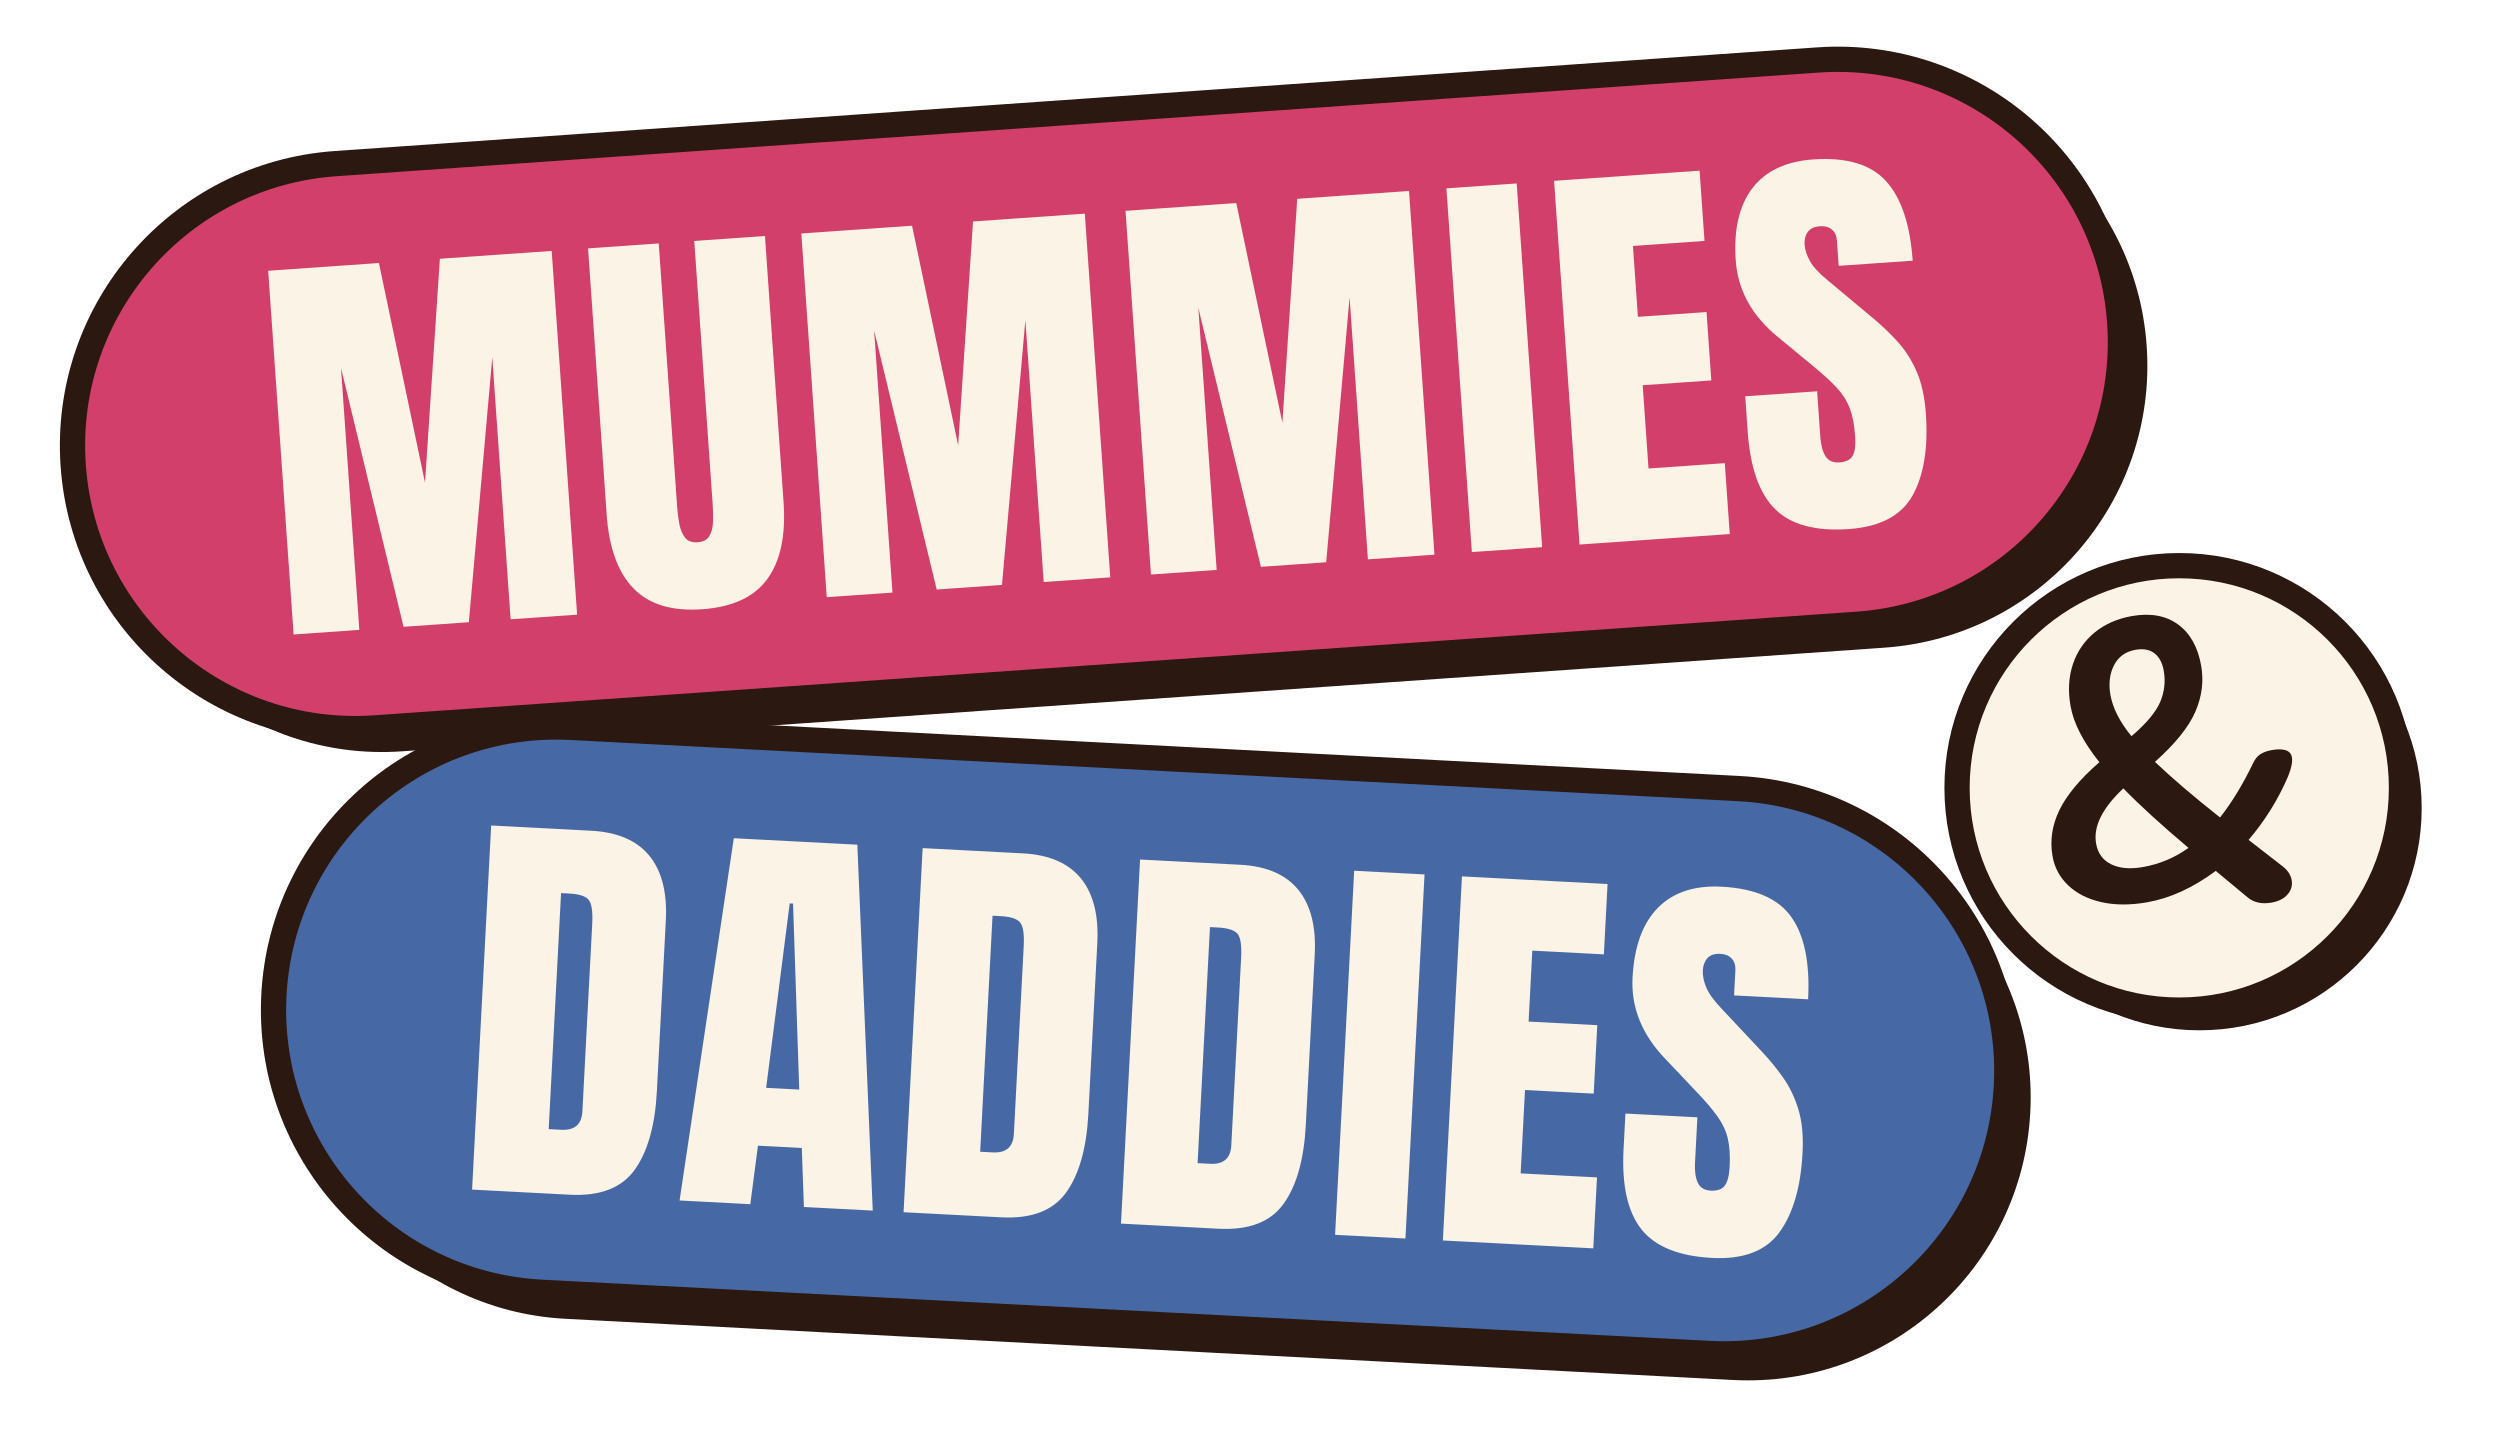
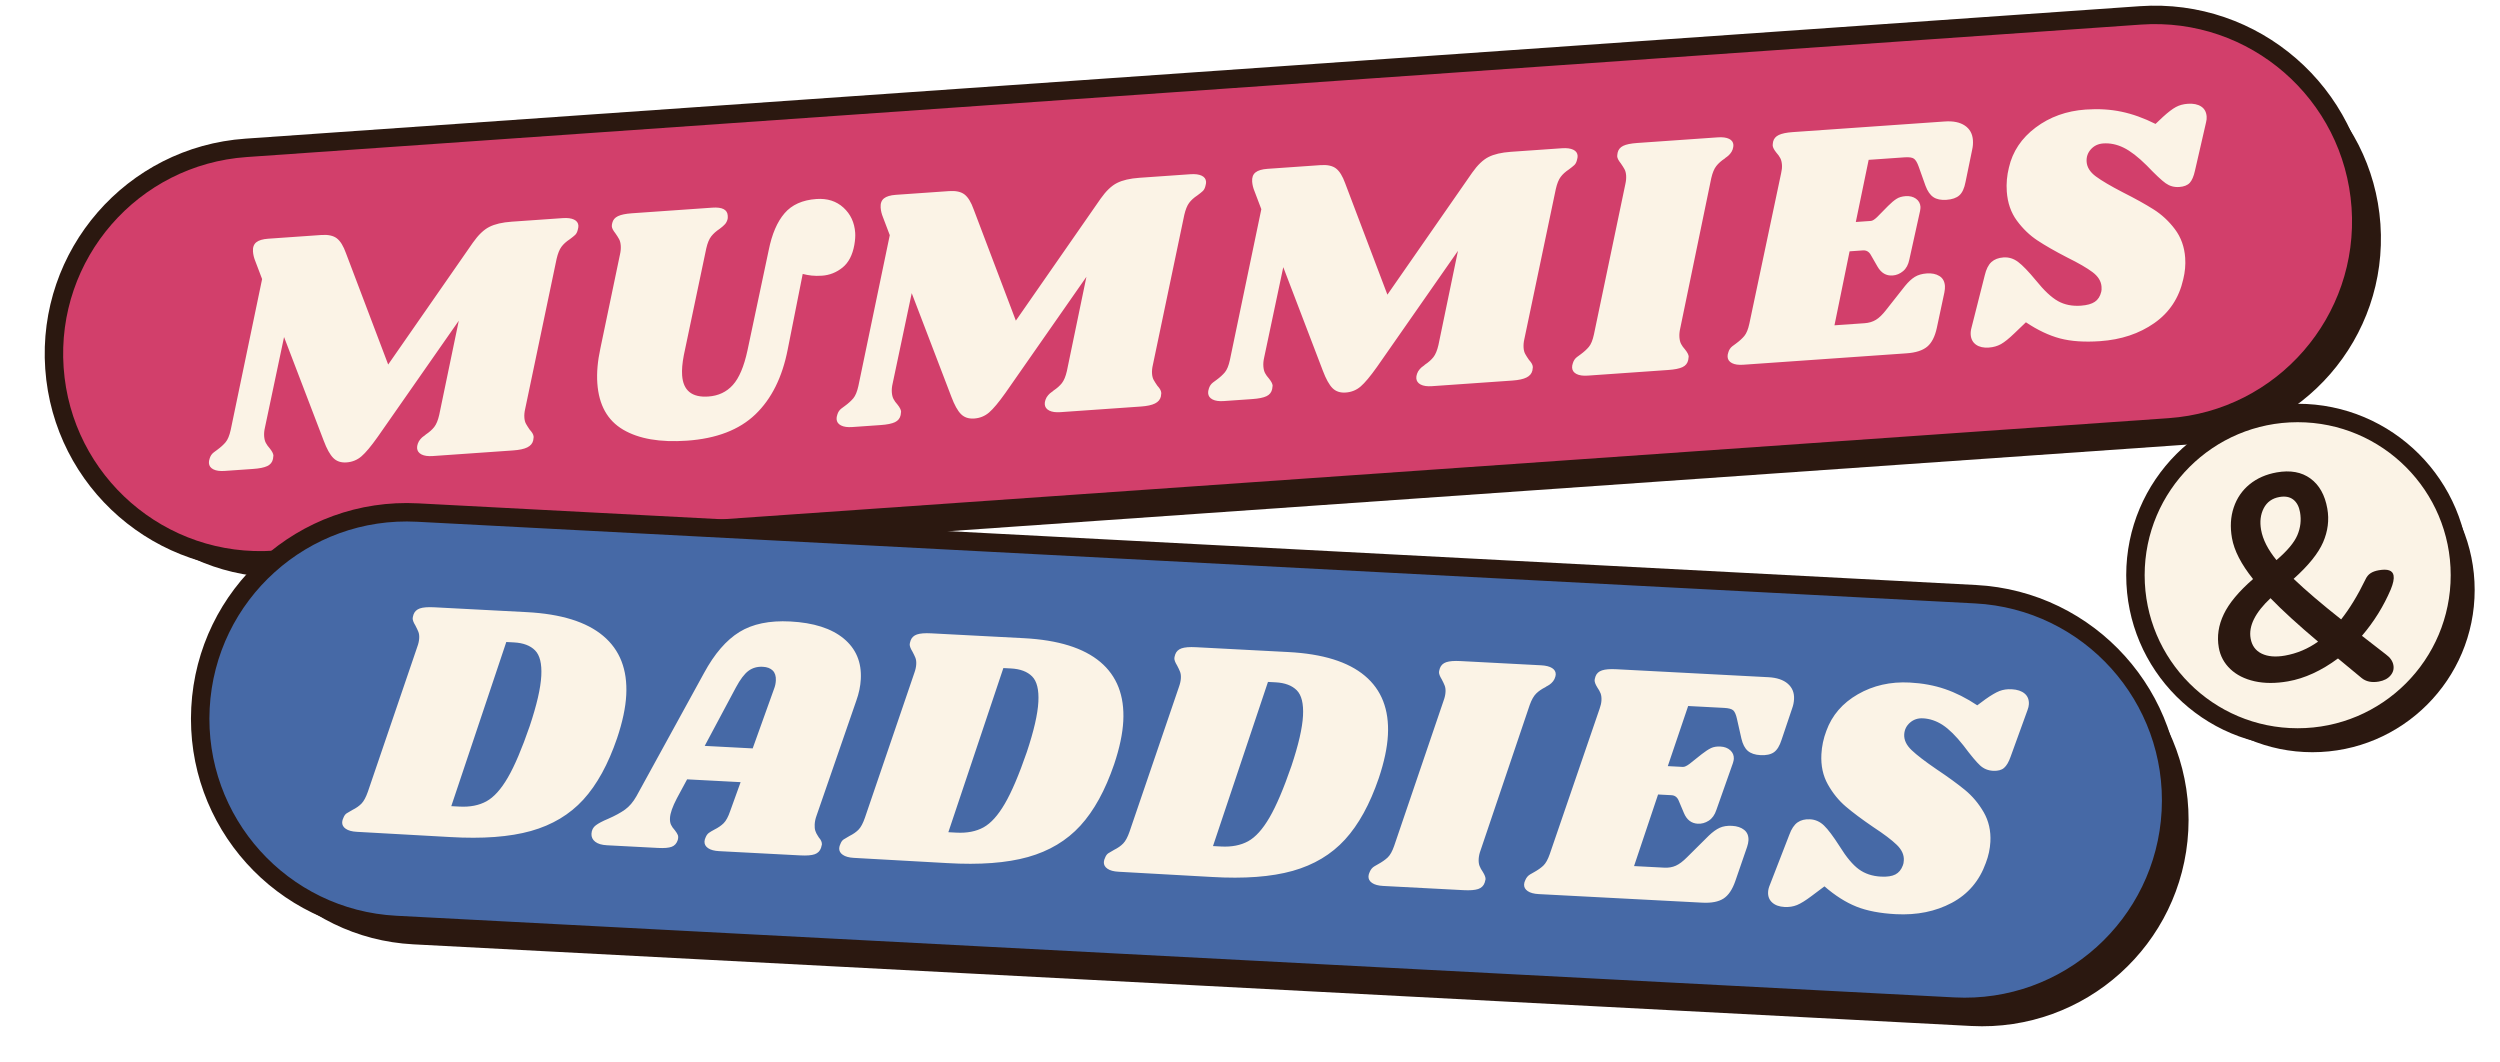
- <svg xmlns="http://www.w3.org/2000/svg" viewBox="0 0 495 288" width="495" height="288" role="img" aria-label="Mummies &amp; Daddies">
-   <g transform="rotate(-4 217.1 78.0)">
-     <rect x="19" y="27" width="406.2" height="112" rx="56.0" fill="#2B1810" />
-     <rect x="14" y="22" width="406.2" height="112" rx="56.0" fill="#D23F6B" stroke="#2B1810" stroke-width="5" />
-     <path d="M55.2 114.42V42.23H77.18L83.25 86.24L89.28 42.23H111.47V114.42H98.27V62.41L89.98 114.42H77.02L68.24 62.41V114.42ZM136.24 115.08Q127.22 115.08 122.96 110.01Q118.69 104.95 118.69 95.1V42.23H132.72V94.53Q132.72 96.33 132.92 98Q133.13 99.66 133.87 100.72Q134.6 101.79 136.24 101.79Q137.93 101.79 138.66 100.74Q139.4 99.7 139.59 98.02Q139.77 96.33 139.77 94.53V42.23H153.8V95.1Q153.8 104.95 149.53 110.01Q145.27 115.08 136.24 115.08ZM161.02 114.42V42.23H183L189.07 86.24L195.1 42.23H217.29V114.42H204.08V62.41L195.8 114.42H182.84L174.06 62.41V114.42ZM225.37 114.42V42.23H247.35L253.42 86.24L259.45 42.23H281.64V114.42H268.43V62.41L260.15 114.42H247.19L238.41 62.41V114.42ZM289.06 114.42V42.23H303.01V114.42ZM310.43 114.42V42.23H339.31V56.18H325.11V70.25H338.73V83.82H325.11V100.35H340.25V114.42ZM363.83 115.08Q353.95 115.08 349.58 110.16Q345.21 105.23 345.21 94.49V87.43H359.48V96.46Q359.48 98.96 360.24 100.37Q361 101.79 362.89 101.79Q364.86 101.79 365.62 100.64Q366.37 99.49 366.37 96.87Q366.37 93.55 365.72 91.31Q365.06 89.07 363.44 87.04Q361.82 85.01 358.95 82.31L352.47 76.15Q345.21 69.31 345.21 60.49Q345.21 51.26 349.5 46.42Q353.78 41.58 361.9 41.58Q371.83 41.58 375.99 46.87Q380.16 52.16 380.16 62.95H365.47V57.98Q365.47 56.51 364.63 55.69Q363.79 54.87 362.36 54.87Q360.63 54.87 359.83 55.83Q359.03 56.8 359.03 58.31Q359.03 59.83 359.85 61.59Q360.67 63.36 363.09 65.65L371.42 73.65Q373.92 76.03 376.01 78.68Q378.11 81.32 379.38 84.83Q380.65 88.34 380.65 93.38Q380.65 103.55 376.9 109.32Q373.14 115.08 363.83 115.08Z" fill="#FBF3E6" />
+ <svg xmlns="http://www.w3.org/2000/svg" viewBox="0 0 678 288" width="678" height="288" role="img" aria-label="Mummies &amp; Daddies">
+   <g transform="rotate(-4 327.5 78.0)">
+     <rect x="19.00" y="27" width="627.0" height="112" rx="56.0" fill="#2B1810" />
+     <rect x="14.00" y="22" width="627.0" height="112" rx="56.0" fill="#D23F6B" stroke="#2B1810" stroke-width="5" />
+     <path d="M158.45 49.33Q158.45 49.79 158.17 50.54Q157.89 51.38 157.38 51.79Q156.87 52.21 155.84 52.86Q154.35 53.7 153.47 54.73Q152.59 55.75 151.93 57.89L140.58 97.92Q140.2 99.13 140.2 100.25Q140.2 101.27 140.53 101.97Q140.86 102.67 141.41 103.6Q141.79 104.07 142.07 104.58Q142.35 105.09 142.35 105.65Q142.35 105.83 142.16 106.58Q141.79 107.79 140.44 108.35Q139.09 108.91 136.57 108.91H114.7Q112.74 108.91 111.67 108.26Q110.6 107.6 110.6 106.49Q110.6 105.93 110.88 105.28Q111.16 104.62 111.67 104.11Q112.18 103.6 112.6 103.37Q113.02 103.14 113.21 102.95Q114.7 102.11 115.63 101.09Q116.56 100.06 117.21 97.92L124.29 72.79L100.17 102.67Q97.2 106.3 95.38 107.65Q93.56 109 91.24 109Q89 109 87.75 107.56Q86.49 106.11 85.47 102.67L76.71 73.9L69.83 98.02Q69.45 99.23 69.45 100.34Q69.45 101.46 69.78 102.2Q70.11 102.95 70.76 103.79Q71.59 105 71.59 105.74Q71.59 105.93 71.41 106.67Q71.04 107.98 69.73 108.49Q68.43 109 65.82 109H58.1Q56.14 109 55.07 108.35Q54 107.7 54 106.58Q54 106.02 54.28 105.37Q54.65 104.35 55.49 103.79Q56.33 103.23 56.51 103.14Q58 102.2 58.93 101.23Q59.86 100.25 60.52 98.02L71.87 57.8L70.38 52.86Q69.92 51.47 69.92 50.17Q69.92 48.49 70.99 47.74Q72.06 47 74.29 47H88.72Q91.52 47 92.87 48.21Q94.22 49.42 95.05 52.4L104.36 83.31L129.59 51.93Q132.01 48.95 134.34 47.98Q136.67 47 140.48 47H154.35Q156.31 47 157.38 47.61Q158.45 48.21 158.45 49.33ZM223.34 46.63Q227.8 46.63 230.5 49.47Q233.2 52.31 233.2 56.5Q233.2 57.89 232.74 59.75Q231.71 63.85 229.11 65.67Q226.5 67.48 223.43 67.48Q221.85 67.48 220.59 67.25Q219.33 67.02 218.22 66.64L212.72 86.84Q209.74 97.92 202.76 103.74Q195.78 109.56 183.77 109.56Q172.79 109.56 166.69 105.37Q160.59 101.18 160.59 92.34Q160.59 88.05 162.08 82.93L169.16 57.89Q169.53 56.68 169.53 55.56Q169.53 54.45 169.2 53.75Q168.88 53.05 168.32 52.12Q167.48 50.91 167.48 50.17Q167.48 49.79 167.67 49.23Q168.04 48.02 169.34 47.51Q170.65 47 173.16 47H195.04Q199.04 47 199.04 49.42Q199.04 49.98 198.95 50.35Q198.67 51.19 198.15 51.7Q197.64 52.21 196.62 52.86Q195.13 53.7 194.2 54.73Q193.27 55.75 192.62 57.89L184.52 86.38Q183.68 89.54 183.68 91.78Q183.68 98.02 190.38 98.02Q194.48 98.02 197.22 95.36Q199.97 92.71 201.83 86.29L209.47 59.57Q211.23 53.14 214.45 49.89Q217.66 46.63 223.34 46.63ZM329.09 49.33Q329.09 49.79 328.81 50.54Q328.53 51.38 328.02 51.79Q327.51 52.21 326.48 52.86Q324.99 53.7 324.11 54.73Q323.23 55.75 322.57 57.89L311.22 97.92Q310.84 99.13 310.84 100.25Q310.84 101.27 311.17 101.97Q311.5 102.67 312.05 103.6Q312.43 104.07 312.71 104.58Q312.98 105.09 312.98 105.65Q312.98 105.83 312.8 106.58Q312.43 107.79 311.08 108.35Q309.73 108.91 307.21 108.91H285.34Q283.38 108.91 282.31 108.26Q281.24 107.6 281.24 106.49Q281.24 105.93 281.52 105.28Q281.8 104.62 282.31 104.11Q282.82 103.6 283.24 103.37Q283.66 103.14 283.85 102.95Q285.34 102.11 286.27 101.09Q287.2 100.06 287.85 97.92L294.92 72.79L270.81 102.67Q267.83 106.3 266.02 107.65Q264.2 109 261.88 109Q259.64 109 258.39 107.56Q257.13 106.11 256.11 102.67L247.35 73.9L240.47 98.02Q240.09 99.23 240.09 100.34Q240.09 101.46 240.42 102.2Q240.74 102.95 241.4 103.79Q242.23 105 242.23 105.74Q242.23 105.93 242.05 106.67Q241.68 107.98 240.37 108.49Q239.07 109 236.46 109H228.74Q226.78 109 225.71 108.35Q224.64 107.7 224.64 106.58Q224.64 106.02 224.92 105.37Q225.29 104.35 226.13 103.79Q226.97 103.23 227.15 103.14Q228.64 102.2 229.57 101.23Q230.5 100.25 231.16 98.02L242.51 57.8L241.02 52.86Q240.56 51.47 240.56 50.17Q240.56 48.49 241.63 47.74Q242.7 47 244.93 47H259.36Q262.16 47 263.51 48.21Q264.86 49.42 265.69 52.4L275 83.31L300.23 51.93Q302.65 48.95 304.98 47.98Q307.31 47 311.12 47H324.99Q326.95 47 328.02 47.61Q329.09 48.21 329.09 49.33ZM430.1 49.33Q430.1 49.79 429.82 50.54Q429.54 51.38 429.03 51.79Q428.51 52.21 427.49 52.86Q426 53.7 425.12 54.73Q424.23 55.75 423.58 57.89L412.22 97.92Q411.85 99.13 411.85 100.25Q411.85 101.27 412.18 101.97Q412.5 102.67 413.06 103.6Q413.43 104.07 413.71 104.58Q413.99 105.09 413.99 105.65Q413.99 105.83 413.8 106.58Q413.43 107.79 412.08 108.35Q410.73 108.91 408.22 108.91H386.34Q384.39 108.91 383.32 108.26Q382.25 107.6 382.25 106.49Q382.25 105.93 382.53 105.28Q382.8 104.62 383.32 104.11Q383.83 103.6 384.25 103.37Q384.67 103.14 384.85 102.95Q386.34 102.11 387.27 101.09Q388.2 100.06 388.86 97.92L395.93 72.79L371.82 102.67Q368.84 106.3 367.03 107.65Q365.21 109 362.88 109Q360.65 109 359.39 107.56Q358.14 106.11 357.11 102.67L348.36 73.9L341.47 98.02Q341.1 99.23 341.1 100.34Q341.1 101.46 341.42 102.2Q341.75 102.95 342.4 103.79Q343.24 105 343.24 105.74Q343.24 105.93 343.05 106.67Q342.68 107.98 341.38 108.49Q340.08 109 337.47 109H329.74Q327.79 109 326.72 108.35Q325.65 107.7 325.65 106.58Q325.65 106.02 325.92 105.37Q326.3 104.35 327.14 103.79Q327.97 103.23 328.16 103.14Q329.65 102.2 330.58 101.23Q331.51 100.25 332.16 98.02L343.52 57.8L342.03 52.86Q341.56 51.47 341.56 50.17Q341.56 48.49 342.64 47.74Q343.71 47 345.94 47H360.37Q363.16 47 364.51 48.21Q365.86 49.42 366.7 52.4L376.01 83.31L401.24 51.93Q403.66 48.95 405.98 47.98Q408.31 47 412.13 47H426Q427.95 47 429.03 47.61Q430.1 48.21 430.1 49.33ZM472.45 49.33Q472.45 49.79 472.17 50.54Q471.89 51.19 471.38 51.7Q470.87 52.21 470.45 52.45Q470.03 52.68 469.85 52.86Q468.36 53.7 467.43 54.73Q466.5 55.75 465.84 57.89L454.58 98.02Q454.21 99.23 454.21 100.34Q454.21 101.46 454.53 102.2Q454.86 102.95 455.51 103.79Q456.35 105 456.35 105.74Q456.35 105.93 456.16 106.67Q455.79 107.98 454.49 108.49Q453.18 109 450.58 109H428.7Q426.74 109 425.67 108.35Q424.6 107.7 424.6 106.58Q424.6 106.02 424.88 105.37Q425.26 104.35 426.09 103.79Q426.93 103.23 427.12 103.14Q428.61 102.2 429.54 101.23Q430.47 100.25 431.12 98.02L442.48 57.89Q442.85 56.68 442.85 55.56Q442.85 54.54 442.52 53.84Q442.2 53.14 441.64 52.21Q440.8 51 440.8 50.26Q440.8 49.98 440.99 49.23Q441.36 48.02 442.62 47.51Q443.87 47 446.48 47H468.36Q470.31 47 471.38 47.61Q472.45 48.21 472.45 49.33ZM537.34 52.59Q537.34 53.89 536.97 55.1L534.55 63.76Q533.89 66.27 532.64 67.25Q531.38 68.23 529.05 68.23Q526.82 68.23 525.56 67.25Q524.31 66.27 523.65 64.04L522.17 58.73Q521.7 57.05 521.05 56.5Q520.4 55.94 518.53 55.94H508.76L504.11 72.51H508.2Q508.85 72.51 509.97 71.58L513.14 68.78Q514.53 67.57 515.56 67.02Q516.58 66.46 518.07 66.46Q519.74 66.46 520.82 67.34Q521.89 68.23 521.89 69.62Q521.89 69.99 521.7 70.74L517.88 83.68Q517.32 85.73 515.97 86.7Q514.62 87.68 513.04 87.68Q510.44 87.68 509.13 84.98L507.55 81.72Q506.9 80.33 505.5 80.33H501.87L496.38 100.06H504.57Q506.34 100.06 507.69 99.36Q509.04 98.67 510.62 96.9L516.21 90.75Q517.7 89.17 519.05 88.47Q520.4 87.77 522.35 87.77Q524.4 87.77 525.7 88.71Q527.01 89.64 527.01 91.5Q527.01 92.24 526.73 93.27L524.03 102.67Q523 106.21 521.05 107.6Q519.09 109 515.37 109H470.96Q469.01 109 467.94 108.35Q466.87 107.7 466.87 106.58Q466.87 106.02 467.15 105.37Q467.52 104.35 468.36 103.79Q469.2 103.23 469.38 103.14Q470.87 102.2 471.8 101.23Q472.73 100.25 473.38 98.02L484.83 57.89Q485.21 56.68 485.21 55.66Q485.21 54.54 484.88 53.8Q484.56 53.05 483.9 52.21Q483.07 51 483.07 50.26Q483.07 49.98 483.25 49.23Q483.62 48.02 484.93 47.51Q486.23 47 488.74 47H530.08Q533.52 47 535.43 48.49Q537.34 49.98 537.34 52.59ZM587.05 51.65 589.19 49.89Q591.43 48.12 592.87 47.47Q594.31 46.81 596.17 46.81Q598.41 46.81 599.71 47.79Q601.02 48.77 601.02 50.63Q601.02 51.38 600.74 52.21L596.83 65.06Q596.17 67.29 595.2 68.23Q594.22 69.16 592.26 69.16Q590.22 69.16 588.68 67.9Q587.14 66.64 583.89 62.73Q580.63 59.01 577.97 57.47Q575.32 55.94 572.53 55.94Q570.48 55.94 569.08 57.29Q567.69 58.64 567.69 60.59Q567.69 62.83 569.92 64.73Q572.16 66.64 576.9 69.53Q581.74 72.41 584.91 74.74Q588.08 77.07 590.31 80.51Q592.54 83.96 592.54 88.43Q592.54 91.31 591.61 94.2Q589.38 101.65 582.95 105.51Q576.53 109.37 567.97 109.37Q561.54 109.37 557.17 107.88Q552.79 106.39 548.23 102.86L544.88 105.65Q542.55 107.6 541.06 108.3Q539.57 109 537.71 109Q535.57 109 534.31 107.98Q533.06 106.95 533.06 105.18Q533.06 104.25 533.43 103.23L537.99 89.36Q538.74 86.94 540.04 85.91Q541.34 84.89 543.39 84.89Q545.53 84.89 547.25 86.38Q548.98 87.87 551.77 91.78Q554.75 96.06 557.31 97.74Q559.87 99.41 563.41 99.41Q565.92 99.41 567.27 98.62Q568.62 97.83 569.18 96.06Q569.36 95.59 569.36 94.66Q569.36 92.43 567.22 90.57Q565.08 88.71 560.61 86.1Q555.86 83.21 552.89 80.93Q549.91 78.65 547.72 75.21Q545.53 71.76 545.53 67.11Q545.53 63.85 546.56 60.68Q548.51 54.26 554.56 50.35Q560.61 46.44 568.43 46.44Q573.65 46.44 578.07 47.7Q582.49 48.95 587.05 51.65Z" fill="#FBF3E6" />
  </g>
-   <g transform="rotate(3 225.7 206.0)">
-     <rect x="59" y="155" width="343.5" height="112" rx="56.0" fill="#2B1810" />
-     <rect x="54" y="150" width="343.5" height="112" rx="56.0" fill="#4669A6" stroke="#2B1810" stroke-width="5" />
-     <path d="M95.2 242.42V170.23H115.05Q122.84 170.23 126.78 174.56Q130.72 178.89 130.72 187.22V221.01Q130.72 231.27 127.13 236.84Q123.54 242.42 114.56 242.42ZM109.72 229.67H112.22Q116.2 229.67 116.2 225.81V188.57Q116.2 184.96 115.24 183.91Q114.27 182.87 111.32 182.87H109.72ZM136.34 242.42 143.31 170.23H167.8L174.64 242.42H160.99L159.96 230.77H151.27L150.36 242.42ZM152.29 219.25H158.85L155.7 182.54H155.04ZM180.75 242.42V170.23H200.61Q208.4 170.23 212.34 174.56Q216.27 178.89 216.27 187.22V221.01Q216.27 231.27 212.69 236.84Q209.1 242.42 200.11 242.42ZM195.27 229.67H197.78Q201.75 229.67 201.75 225.81V188.57Q201.75 184.96 200.79 183.91Q199.83 182.87 196.87 182.87H195.27ZM223.86 242.42V170.23H243.71Q251.5 170.23 255.44 174.56Q259.38 178.89 259.38 187.22V221.01Q259.38 231.27 255.79 236.84Q252.2 242.42 243.22 242.42ZM238.38 229.67H240.88Q244.86 229.67 244.86 225.81V188.57Q244.86 184.96 243.9 183.91Q242.93 182.87 239.98 182.87H238.38ZM266.31 242.42V170.23H280.26V242.42ZM287.68 242.42V170.23H316.55V184.18H302.36V198.25H315.98V211.82H302.36V228.35H317.5V242.42ZM341.08 243.08Q331.19 243.08 326.83 238.16Q322.46 233.23 322.46 222.49V215.43H336.73V224.46Q336.73 226.96 337.49 228.37Q338.25 229.79 340.13 229.79Q342.1 229.79 342.86 228.64Q343.62 227.49 343.62 224.87Q343.62 221.55 342.96 219.31Q342.31 217.07 340.69 215.04Q339.07 213.01 336.2 210.31L329.72 204.15Q322.46 197.31 322.46 188.49Q322.46 179.26 326.74 174.42Q331.03 169.58 339.15 169.58Q349.08 169.58 353.24 174.87Q357.4 180.16 357.4 190.95H342.72V185.98Q342.72 184.51 341.88 183.69Q341.04 182.87 339.6 182.87Q337.88 182.87 337.08 183.83Q336.28 184.8 336.28 186.31Q336.28 187.83 337.1 189.59Q337.92 191.36 340.34 193.65L348.67 201.65Q351.17 204.03 353.26 206.68Q355.35 209.32 356.62 212.83Q357.89 216.34 357.89 221.38Q357.89 231.55 354.14 237.32Q350.39 243.08 341.08 243.08Z" fill="#FBF3E6" />
+   <g transform="rotate(3 321.6 206.0)">
+     <rect x="59.00" y="155" width="535.1" height="112" rx="56.0" fill="#2B1810" />
+     <rect x="54.00" y="150" width="535.1" height="112" rx="56.0" fill="#4669A6" stroke="#2B1810" stroke-width="5" />
+     <path d="M169.13 196.46Q169.13 201.58 167.26 208.28Q164.19 219.08 158.98 225.41Q153.77 231.74 145.25 234.63Q136.73 237.51 123.42 237.42L98.1 237.33Q96.14 237.33 95.07 236.67Q94 236.02 94 234.91Q94 234.35 94.28 233.7Q94.56 232.86 95.07 232.48Q95.58 232.11 96.61 231.46Q98.1 230.62 98.98 229.6Q99.86 228.58 100.52 226.34L111.87 186.31Q112.25 185.1 112.25 183.98Q112.25 182.96 111.92 182.26Q111.59 181.56 111.04 180.63Q110.2 179.42 110.2 178.68Q110.2 178.4 110.38 177.65Q110.76 176.44 112.01 175.93Q113.27 175.42 115.88 175.42H141.01Q154.98 175.42 162.05 180.77Q169.13 186.12 169.13 196.46ZM145.85 192.45Q145.85 187.52 143.8 185.66Q141.76 183.8 137.94 183.8H135.89L123.32 229.04H125.56Q129.84 229.04 132.77 227.23Q135.71 225.41 138.22 220.52Q140.73 215.64 143.43 206.23Q145.85 197.48 145.85 192.45ZM222.38 226.43Q222 227.64 222 228.85Q222 229.88 222.28 230.58Q222.56 231.27 222.89 231.69Q223.21 232.11 223.31 232.3Q224.24 233.23 224.24 234.16Q224.24 234.35 224.05 235.09Q223.68 236.39 222.42 236.91Q221.17 237.42 218.56 237.42H196.5Q194.54 237.42 193.47 236.77Q192.4 236.12 192.4 235Q192.4 234.44 192.68 233.79Q192.96 233.04 193.47 232.62Q193.98 232.21 194.91 231.65Q196.4 230.81 197.33 229.79Q198.26 228.76 198.92 226.43L201.34 218.43H186.81L184.3 223.73Q182.72 227.18 182.72 229.13Q182.72 230.25 183.09 230.95Q183.46 231.65 184.21 232.39Q184.86 233.14 185.09 233.65Q185.32 234.16 185.14 235Q184.77 236.39 183.6 236.91Q182.44 237.42 179.92 237.42H166.05Q163.91 237.42 162.8 236.63Q161.68 235.84 161.68 234.53Q161.68 233.04 162.75 232.16Q163.82 231.27 165.96 230.25Q168.75 228.85 170.43 227.5Q172.11 226.15 173.32 223.73L189.89 189.38Q193.7 181.38 198.87 177.79Q204.04 174.21 212.51 174.21Q222 174.21 227.22 178.07Q232.43 181.94 232.43 188.82Q232.43 191.71 231.5 194.78ZM204.13 209.12 209.06 192.73Q209.44 191.62 209.44 190.41Q209.44 188.64 208.46 187.75Q207.48 186.87 205.71 186.87Q203.48 186.87 201.89 188.17Q200.31 189.48 198.73 192.83L191.1 209.12ZM304.11 196.46Q304.11 201.58 302.25 208.28Q299.18 219.08 293.96 225.41Q288.75 231.74 280.23 234.63Q271.71 237.51 258.4 237.42L233.08 237.33Q231.13 237.33 230.06 236.67Q228.98 236.02 228.98 234.91Q228.98 234.35 229.26 233.7Q229.54 232.86 230.06 232.48Q230.57 232.11 231.59 231.46Q233.08 230.62 233.97 229.6Q234.85 228.58 235.5 226.34L246.86 186.31Q247.23 185.1 247.23 183.98Q247.23 182.96 246.91 182.26Q246.58 181.56 246.02 180.63Q245.18 179.42 245.18 178.68Q245.18 178.4 245.37 177.65Q245.74 176.44 247 175.93Q248.26 175.42 250.86 175.42H276Q289.96 175.42 297.04 180.77Q304.11 186.12 304.11 196.46ZM280.84 192.45Q280.84 187.52 278.79 185.66Q276.74 183.8 272.92 183.8H270.88L258.31 229.04H260.54Q264.83 229.04 267.76 227.23Q270.69 225.41 273.2 220.52Q275.72 215.64 278.42 206.23Q280.84 197.48 280.84 192.45ZM375.98 196.46Q375.98 201.58 374.12 208.28Q371.05 219.08 365.83 225.41Q360.62 231.74 352.1 234.63Q343.58 237.51 330.27 237.42L304.95 237.33Q302.99 237.33 301.92 236.67Q300.85 236.02 300.85 234.91Q300.85 234.35 301.13 233.7Q301.41 232.86 301.92 232.48Q302.44 232.11 303.46 231.46Q304.95 230.62 305.83 229.6Q306.72 228.58 307.37 226.34L318.73 186.31Q319.1 185.1 319.1 183.98Q319.1 182.96 318.77 182.26Q318.45 181.56 317.89 180.63Q317.05 179.42 317.05 178.68Q317.05 178.4 317.24 177.65Q317.61 176.44 318.87 175.93Q320.12 175.42 322.73 175.42H347.86Q361.83 175.42 368.9 180.77Q375.98 186.12 375.98 196.46ZM352.71 192.45Q352.71 187.52 350.66 185.66Q348.61 183.8 344.79 183.8H342.74L330.18 229.04H332.41Q336.69 229.04 339.63 227.23Q342.56 225.41 345.07 220.52Q347.59 215.64 350.29 206.23Q352.71 197.48 352.71 192.45ZM420.57 177.75Q420.57 178.21 420.29 178.96Q420.01 179.61 419.5 180.12Q418.99 180.63 418.57 180.86Q418.15 181.1 417.96 181.28Q416.47 182.12 415.54 183.15Q414.61 184.17 413.96 186.31L402.7 226.43Q402.32 227.64 402.32 228.76Q402.32 229.88 402.65 230.62Q402.98 231.37 403.63 232.21Q404.47 233.42 404.47 234.16Q404.47 234.35 404.28 235.09Q403.91 236.39 402.6 236.91Q401.3 237.42 398.69 237.42H376.82Q374.86 237.42 373.79 236.77Q372.72 236.12 372.72 235Q372.72 234.44 373 233.79Q373.37 232.76 374.21 232.21Q375.05 231.65 375.23 231.55Q376.72 230.62 377.65 229.65Q378.59 228.67 379.24 226.43L390.59 186.31Q390.97 185.1 390.97 183.98Q390.97 182.96 390.64 182.26Q390.32 181.56 389.76 180.63Q388.92 179.42 388.92 178.68Q388.92 178.4 389.11 177.65Q389.48 176.44 390.73 175.93Q391.99 175.42 394.6 175.42H416.47Q418.43 175.42 419.5 176.02Q420.57 176.63 420.57 177.75ZM485.46 181Q485.46 182.31 485.08 183.52L482.66 192.18Q482.01 194.69 480.76 195.67Q479.5 196.64 477.17 196.64Q474.94 196.64 473.68 195.67Q472.42 194.69 471.77 192.45L470.28 187.15Q469.82 185.47 469.17 184.91Q468.51 184.36 466.65 184.36H456.88L452.22 200.93H456.32Q456.97 200.93 458.09 200L461.25 197.2Q462.65 195.99 463.67 195.43Q464.7 194.88 466.19 194.88Q467.86 194.88 468.93 195.76Q470 196.64 470 198.04Q470 198.41 469.82 199.16L466 212.1Q465.44 214.15 464.09 215.12Q462.74 216.1 461.16 216.1Q458.55 216.1 457.25 213.4L455.67 210.14Q455.02 208.75 453.62 208.75H449.99L444.5 228.48H452.69Q454.46 228.48 455.81 227.78Q457.16 227.09 458.74 225.32L464.32 219.17Q465.81 217.59 467.16 216.89Q468.51 216.19 470.47 216.19Q472.52 216.19 473.82 217.12Q475.12 218.06 475.12 219.92Q475.12 220.66 474.84 221.69L472.14 231.09Q471.12 234.63 469.17 236.02Q467.21 237.42 463.49 237.42H419.08Q417.13 237.42 416.06 236.77Q414.98 236.12 414.98 235Q414.98 234.44 415.26 233.79Q415.64 232.76 416.47 232.21Q417.31 231.65 417.5 231.55Q418.99 230.62 419.92 229.65Q420.85 228.67 421.5 226.43L432.95 186.31Q433.32 185.1 433.32 184.08Q433.32 182.96 433 182.21Q432.67 181.47 432.02 180.63Q431.18 179.42 431.18 178.68Q431.18 178.4 431.37 177.65Q431.74 176.44 433.05 175.93Q434.35 175.42 436.86 175.42H478.2Q481.64 175.42 483.55 176.91Q485.46 178.4 485.46 181ZM535.17 180.07 537.31 178.3Q539.54 176.54 540.99 175.88Q542.43 175.23 544.29 175.23Q546.53 175.23 547.83 176.21Q549.13 177.19 549.13 179.05Q549.13 179.79 548.85 180.63L544.94 193.48Q544.29 195.71 543.31 196.64Q542.34 197.58 540.38 197.58Q538.33 197.58 536.8 196.32Q535.26 195.06 532 191.15Q528.74 187.43 526.09 185.89Q523.44 184.36 520.65 184.36Q518.6 184.36 517.2 185.71Q515.8 187.06 515.8 189.01Q515.8 191.24 518.04 193.15Q520.27 195.06 525.02 197.95Q529.86 200.83 533.03 203.16Q536.19 205.49 538.43 208.93Q540.66 212.38 540.66 216.85Q540.66 219.73 539.73 222.62Q537.5 230.06 531.07 233.93Q524.65 237.79 516.08 237.79Q509.66 237.79 505.29 236.3Q500.91 234.81 496.35 231.27L493 234.07Q490.67 236.02 489.18 236.72Q487.69 237.42 485.83 237.42Q483.69 237.42 482.43 236.39Q481.17 235.37 481.17 233.6Q481.17 232.67 481.55 231.65L486.11 217.78Q486.85 215.36 488.16 214.33Q489.46 213.31 491.51 213.31Q493.65 213.31 495.37 214.8Q497.09 216.29 499.89 220.2Q502.86 224.48 505.42 226.15Q507.98 227.83 511.52 227.83Q514.04 227.83 515.39 227.04Q516.74 226.25 517.29 224.48Q517.48 224.01 517.48 223.08Q517.48 220.85 515.34 218.99Q513.2 217.12 508.73 214.52Q503.98 211.63 501 209.35Q498.02 207.07 495.84 203.63Q493.65 200.18 493.65 195.53Q493.65 192.27 494.67 189.1Q496.63 182.68 502.68 178.77Q508.73 174.86 516.55 174.86Q521.76 174.86 526.18 176.12Q530.61 177.37 535.17 180.07Z" fill="#FBF3E6" />
  </g>
-   <circle cx="435.494" cy="160" r="44" fill="#2B1810" />
-   <circle cx="431.494" cy="156" r="44" fill="#FBF3E6" stroke="#2B1810" stroke-width="5" />
-   <path d="M445.22 166.3 451.75 171.37Q453.46 172.62 453.75 174.26Q454.02 175.83 452.95 177.09Q451.87 178.34 449.8 178.71Q446.91 179.22 445.09 177.73L438.72 172.44Q431.96 177.45 425.17 178.65Q420.15 179.53 416.1 178.63Q412.05 177.72 409.52 175.32Q406.99 172.91 406.4 169.52Q405.59 164.93 407.74 160.44Q409.9 155.95 415.68 150.91Q410.86 144.89 409.97 139.8Q409.17 135.28 410.44 131.49Q411.72 127.7 414.75 125.22Q417.78 122.75 422.11 121.98Q427.64 121.01 431.25 123.64Q434.86 126.28 435.83 131.81Q436.64 136.39 434.68 140.92Q432.73 145.44 426.68 150.85Q431.67 155.61 439.57 161.86Q443.07 157.42 446.15 151.04Q446.67 149.92 447.54 149.34Q448.41 148.77 449.79 148.52Q453.44 147.88 453.8 149.95Q454.03 151.27 453.04 153.72Q450.1 160.58 445.22 166.3ZM417.86 137.57Q418.56 141.53 422.03 145.77Q426.42 142.02 427.71 139.01Q428.99 135.99 428.42 132.79Q428.01 130.47 426.59 129.36Q425.16 128.25 422.84 128.66Q419.88 129.18 418.58 131.71Q417.28 134.24 417.86 137.57ZM433.32 167.88Q425.25 161.08 420.42 156.1Q414.14 162 415.03 167.03Q415.53 169.92 418.02 171.13Q420.5 172.35 424.33 171.67Q429.23 170.81 433.32 167.88Z" fill="#2B1810" />
+   <circle cx="627.13" cy="160.00" r="44" fill="#2B1810" />
+   <circle cx="623.13" cy="156.00" r="44" fill="#FBF3E6" stroke="#2B1810" stroke-width="5" />
+   <path d="M640.56 172.43 647.09 177.5Q648.8 178.75 649.09 180.39Q649.37 181.96 648.29 183.21Q647.22 184.47 645.14 184.84Q642.25 185.35 640.44 183.85L634.06 178.57Q627.3 183.58 620.52 184.78Q615.49 185.66 611.44 184.76Q607.4 183.85 604.87 181.45Q602.34 179.04 601.74 175.65Q600.93 171.06 603.09 166.57Q605.24 162.07 611.03 157.04Q606.21 151.02 605.31 145.93Q604.51 141.41 605.79 137.62Q607.06 133.83 610.09 131.35Q613.12 128.88 617.46 128.11Q622.99 127.14 626.59 129.77Q630.2 132.41 631.17 137.94Q631.98 142.52 630.03 147.05Q628.07 151.57 622.03 156.98Q627.01 161.73 634.92 167.98Q638.41 163.55 641.5 157.17Q642.01 156.04 642.88 155.47Q643.75 154.89 645.13 154.65Q648.78 154.01 649.14 156.08Q649.38 157.4 648.38 159.84Q645.45 166.71 640.56 172.43ZM613.21 143.7Q613.91 147.65 617.38 151.9Q621.77 148.15 623.05 145.13Q624.33 142.12 623.77 138.92Q623.36 136.59 621.93 135.48Q620.5 134.38 618.18 134.79Q615.23 135.31 613.92 137.84Q612.62 140.37 613.21 143.7ZM628.66 174.01Q620.59 167.21 615.76 162.23Q609.48 168.13 610.37 173.15Q610.88 176.05 613.36 177.26Q615.84 178.47 619.67 177.8Q624.57 176.93 628.66 174.01Z" fill="#2B1810" />
</svg>
